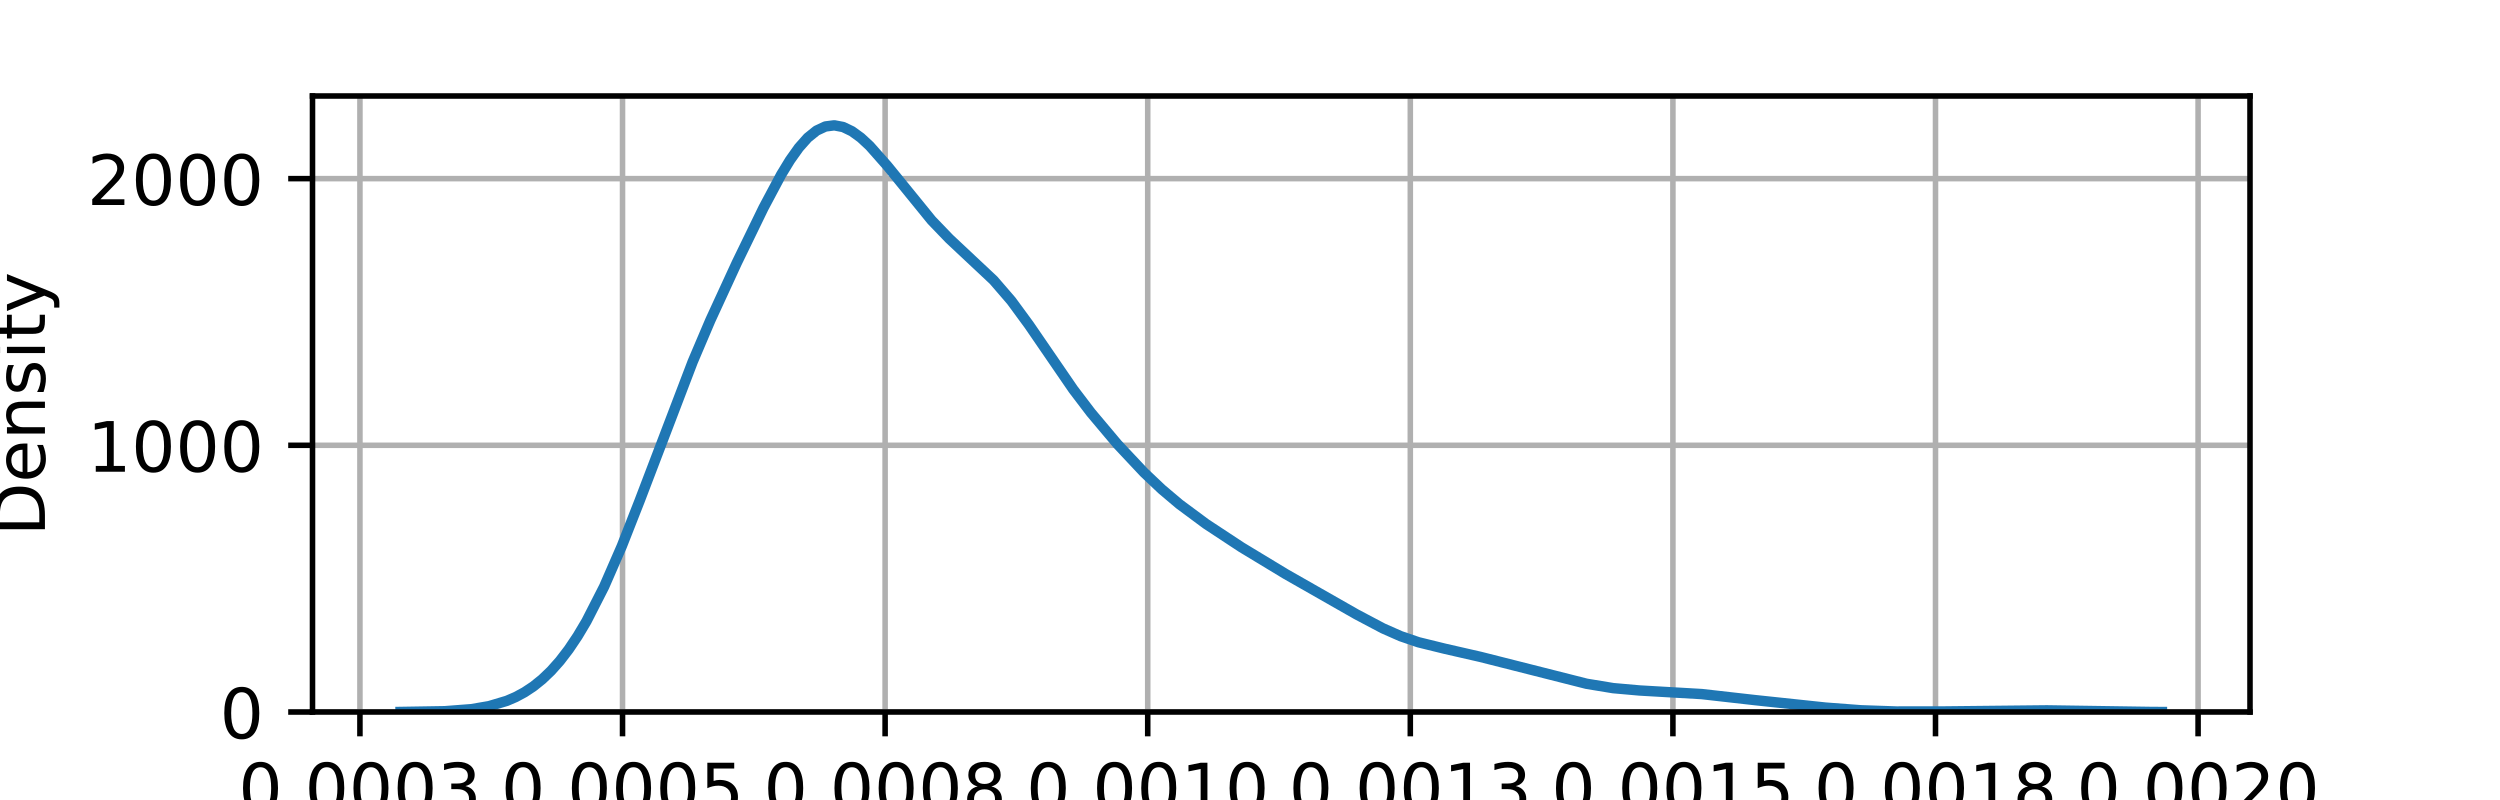
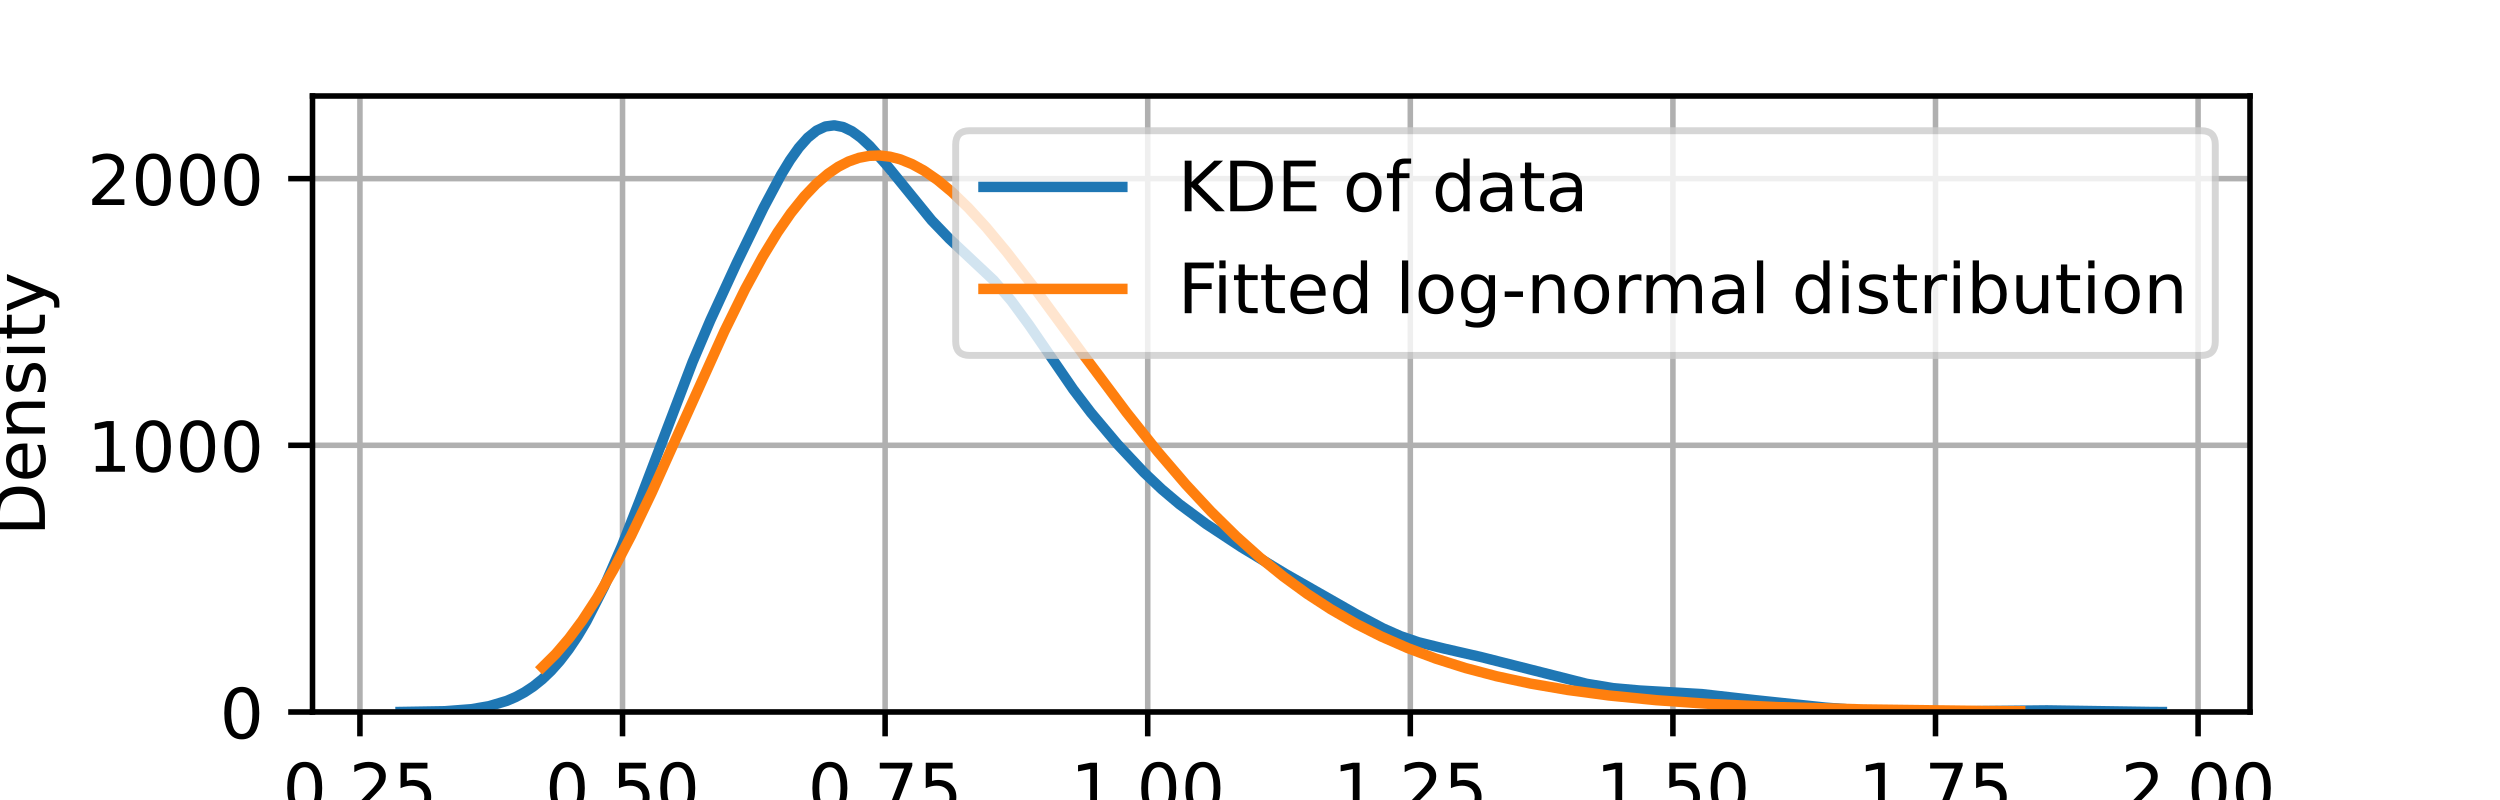
<svg xmlns="http://www.w3.org/2000/svg" xmlns:xlink="http://www.w3.org/1999/xlink" width="360pt" height="115.2pt" viewBox="0 0 360 115.2" version="1.1">
  <defs>
    <style type="text/css">*{stroke-linejoin: round; stroke-linecap: butt}</style>
  </defs>
  <g id="figure_1">
    <g id="patch_1">
      <path d="M 0 115.2  L 360 115.2  L 360 0  L 0 0  z " style="fill: #ffffff" />
    </g>
    <g id="axes_1">
      <g id="patch_2">
        <path d="M 45 102.528  L 324 102.528  L 324 13.824  L 45 13.824  z " style="fill: #ffffff" />
      </g>
      <g id="matplotlib.axis_1">
        <g id="xtick_1">
          <g id="line2d_1">
-             <path d="M 51.83 102.528  L 51.83 13.824  " clip-path="url(#pcb3ff9b58e)" style="fill: none; stroke: #b0b0b0; stroke-width: 0.8; stroke-linecap: square" />
+             <path d="M 51.83 102.528  L 51.83 13.824  " clip-path="url(#p1c93f40a0c)" style="fill: none; stroke: #b0b0b0; stroke-width: 0.8; stroke-linecap: square" />
          </g>
          <g id="line2d_2">
            <defs>
-               <path id="me6545c7ef2" d="M 0 0  L 0 3.5  " style="stroke: #000000; stroke-width: 0.8" />
-             </defs>
-             <g>
-               <use xlink:href="#me6545c7ef2" x="51.83" y="102.528" style="stroke: #000000; stroke-width: 0.8" />
+               <path id="m53225a9790" d="M 0 0  L 0 3.5  " style="stroke: #000000; stroke-width: 0.8" />
+             </defs>
+             <g>
+               <use xlink:href="#m53225a9790" x="51.83" y="102.528" style="stroke: #000000; stroke-width: 0.8" />
            </g>
          </g>
          <g id="text_1">
-             <g transform="translate(34.33475 117.1264) scale(0.1 -0.1)">
+             <g transform="translate(40.69725 117.1264) scale(0.1 -0.1)">
              <defs>
                <path id="DejaVuSans-30" d="M 2034 4250  Q 1547 4250 1301 3770  Q 1056 3291 1056 2328  Q 1056 1369 1301 889  Q 1547 409 2034 409  Q 2525 409 2770 889  Q 3016 1369 3016 2328  Q 3016 3291 2770 3770  Q 2525 4250 2034 4250  z M 2034 4750  Q 2819 4750 3233 4129  Q 3647 3509 3647 2328  Q 3647 1150 3233 529  Q 2819 -91 2034 -91  Q 1250 -91 836 529  Q 422 1150 422 2328  Q 422 3509 836 4129  Q 1250 4750 2034 4750  z " transform="scale(0.015625)" />
                <path id="DejaVuSans-2e" d="M 684 794  L 1344 794  L 1344 0  L 684 0  L 684 794  z " transform="scale(0.015625)" />
-                 <path id="DejaVuSans-33" d="M 2597 2516  Q 3050 2419 3304 2112  Q 3559 1806 3559 1356  Q 3559 666 3084 287  Q 2609 -91 1734 -91  Q 1441 -91 1130 -33  Q 819 25 488 141  L 488 750  Q 750 597 1062 519  Q 1375 441 1716 441  Q 2309 441 2620 675  Q 2931 909 2931 1356  Q 2931 1769 2642 2001  Q 2353 2234 1838 2234  L 1294 2234  L 1294 2753  L 1863 2753  Q 2328 2753 2575 2939  Q 2822 3125 2822 3475  Q 2822 3834 2567 4026  Q 2313 4219 1838 4219  Q 1578 4219 1281 4162  Q 984 4106 628 3988  L 628 4550  Q 988 4650 1302 4700  Q 1616 4750 1894 4750  Q 2613 4750 3031 4423  Q 3450 4097 3450 3541  Q 3450 3153 3228 2886  Q 3006 2619 2597 2516  z " transform="scale(0.015625)" />
-               </defs>
-               <use xlink:href="#DejaVuSans-30" />
-               <use xlink:href="#DejaVuSans-2e" x="63.623" />
-               <use xlink:href="#DejaVuSans-30" x="95.41" />
-               <use xlink:href="#DejaVuSans-30" x="159.033" />
-               <use xlink:href="#DejaVuSans-30" x="222.656" />
-               <use xlink:href="#DejaVuSans-33" x="286.279" />
-             </g>
-           </g>
-         </g>
-         <g id="xtick_2">
-           <g id="line2d_3">
-             <path d="M 89.644 102.528  L 89.644 13.824  " clip-path="url(#pcb3ff9b58e)" style="fill: none; stroke: #b0b0b0; stroke-width: 0.8; stroke-linecap: square" />
-           </g>
-           <g id="line2d_4">
-             <g>
-               <use xlink:href="#me6545c7ef2" x="89.644" y="102.528" style="stroke: #000000; stroke-width: 0.8" />
-             </g>
-           </g>
-           <g id="text_2">
-             <g transform="translate(72.14833 117.1264) scale(0.1 -0.1)">
-               <defs>
+                 <path id="DejaVuSans-32" d="M 1228 531  L 3431 531  L 3431 0  L 469 0  L 469 531  Q 828 903 1448 1529  Q 2069 2156 2228 2338  Q 2531 2678 2651 2914  Q 2772 3150 2772 3378  Q 2772 3750 2511 3984  Q 2250 4219 1831 4219  Q 1534 4219 1204 4116  Q 875 4013 500 3803  L 500 4441  Q 881 4594 1212 4672  Q 1544 4750 1819 4750  Q 2544 4750 2975 4387  Q 3406 4025 3406 3419  Q 3406 3131 3298 2873  Q 3191 2616 2906 2266  Q 2828 2175 2409 1742  Q 1991 1309 1228 531  z " transform="scale(0.015625)" />
                <path id="DejaVuSans-35" d="M 691 4666  L 3169 4666  L 3169 4134  L 1269 4134  L 1269 2991  Q 1406 3038 1543 3061  Q 1681 3084 1819 3084  Q 2600 3084 3056 2656  Q 3513 2228 3513 1497  Q 3513 744 3044 326  Q 2575 -91 1722 -91  Q 1428 -91 1123 -41  Q 819 9 494 109  L 494 744  Q 775 591 1075 516  Q 1375 441 1709 441  Q 2250 441 2565 725  Q 2881 1009 2881 1497  Q 2881 1984 2565 2268  Q 2250 2553 1709 2553  Q 1456 2553 1204 2497  Q 953 2441 691 2322  L 691 4666  z " transform="scale(0.015625)" />
              </defs>
              <use xlink:href="#DejaVuSans-30" />
              <use xlink:href="#DejaVuSans-2e" x="63.623" />
-               <use xlink:href="#DejaVuSans-30" x="95.41" />
+               <use xlink:href="#DejaVuSans-32" x="95.41" />
+               <use xlink:href="#DejaVuSans-35" x="159.033" />
+             </g>
+           </g>
+         </g>
+         <g id="xtick_2">
+           <g id="line2d_3">
+             <path d="M 89.644 102.528  L 89.644 13.824  " clip-path="url(#p1c93f40a0c)" style="fill: none; stroke: #b0b0b0; stroke-width: 0.8; stroke-linecap: square" />
+           </g>
+           <g id="line2d_4">
+             <g>
+               <use xlink:href="#m53225a9790" x="89.644" y="102.528" style="stroke: #000000; stroke-width: 0.8" />
+             </g>
+           </g>
+           <g id="text_2">
+             <g transform="translate(78.51083 117.1264) scale(0.1 -0.1)">
+               <use xlink:href="#DejaVuSans-30" />
+               <use xlink:href="#DejaVuSans-2e" x="63.623" />
+               <use xlink:href="#DejaVuSans-35" x="95.41" />
              <use xlink:href="#DejaVuSans-30" x="159.033" />
-               <use xlink:href="#DejaVuSans-30" x="222.656" />
-               <use xlink:href="#DejaVuSans-35" x="286.279" />
            </g>
          </g>
        </g>
        <g id="xtick_3">
          <g id="line2d_5">
-             <path d="M 127.457 102.528  L 127.457 13.824  " clip-path="url(#pcb3ff9b58e)" style="fill: none; stroke: #b0b0b0; stroke-width: 0.8; stroke-linecap: square" />
+             <path d="M 127.457 102.528  L 127.457 13.824  " clip-path="url(#p1c93f40a0c)" style="fill: none; stroke: #b0b0b0; stroke-width: 0.8; stroke-linecap: square" />
          </g>
          <g id="line2d_6">
            <g>
-               <use xlink:href="#me6545c7ef2" x="127.457" y="102.528" style="stroke: #000000; stroke-width: 0.8" />
+               <use xlink:href="#m53225a9790" x="127.457" y="102.528" style="stroke: #000000; stroke-width: 0.8" />
            </g>
          </g>
          <g id="text_3">
-             <g transform="translate(109.9619 117.1264) scale(0.1 -0.1)">
+             <g transform="translate(116.3244 117.1264) scale(0.1 -0.1)">
              <defs>
-                 <path id="DejaVuSans-38" d="M 2034 2216  Q 1584 2216 1326 1975  Q 1069 1734 1069 1313  Q 1069 891 1326 650  Q 1584 409 2034 409  Q 2484 409 2743 651  Q 3003 894 3003 1313  Q 3003 1734 2745 1975  Q 2488 2216 2034 2216  z M 1403 2484  Q 997 2584 770 2862  Q 544 3141 544 3541  Q 544 4100 942 4425  Q 1341 4750 2034 4750  Q 2731 4750 3128 4425  Q 3525 4100 3525 3541  Q 3525 3141 3298 2862  Q 3072 2584 2669 2484  Q 3125 2378 3379 2068  Q 3634 1759 3634 1313  Q 3634 634 3220 271  Q 2806 -91 2034 -91  Q 1263 -91 848 271  Q 434 634 434 1313  Q 434 1759 690 2068  Q 947 2378 1403 2484  z M 1172 3481  Q 1172 3119 1398 2916  Q 1625 2713 2034 2713  Q 2441 2713 2670 2916  Q 2900 3119 2900 3481  Q 2900 3844 2670 4047  Q 2441 4250 2034 4250  Q 1625 4250 1398 4047  Q 1172 3844 1172 3481  z " transform="scale(0.015625)" />
+                 <path id="DejaVuSans-37" d="M 525 4666  L 3525 4666  L 3525 4397  L 1831 0  L 1172 0  L 2766 4134  L 525 4134  L 525 4666  z " transform="scale(0.015625)" />
              </defs>
              <use xlink:href="#DejaVuSans-30" />
              <use xlink:href="#DejaVuSans-2e" x="63.623" />
-               <use xlink:href="#DejaVuSans-30" x="95.41" />
-               <use xlink:href="#DejaVuSans-30" x="159.033" />
-               <use xlink:href="#DejaVuSans-30" x="222.656" />
-               <use xlink:href="#DejaVuSans-38" x="286.279" />
+               <use xlink:href="#DejaVuSans-37" x="95.41" />
+               <use xlink:href="#DejaVuSans-35" x="159.033" />
            </g>
          </g>
        </g>
        <g id="xtick_4">
          <g id="line2d_7">
-             <path d="M 165.271 102.528  L 165.271 13.824  " clip-path="url(#pcb3ff9b58e)" style="fill: none; stroke: #b0b0b0; stroke-width: 0.8; stroke-linecap: square" />
+             <path d="M 165.271 102.528  L 165.271 13.824  " clip-path="url(#p1c93f40a0c)" style="fill: none; stroke: #b0b0b0; stroke-width: 0.8; stroke-linecap: square" />
          </g>
          <g id="line2d_8">
            <g>
-               <use xlink:href="#me6545c7ef2" x="165.271" y="102.528" style="stroke: #000000; stroke-width: 0.8" />
+               <use xlink:href="#m53225a9790" x="165.271" y="102.528" style="stroke: #000000; stroke-width: 0.8" />
            </g>
          </g>
          <g id="text_4">
-             <g transform="translate(147.7755 117.1264) scale(0.1 -0.1)">
+             <g transform="translate(154.138 117.1264) scale(0.1 -0.1)">
              <defs>
                <path id="DejaVuSans-31" d="M 794 531  L 1825 531  L 1825 4091  L 703 3866  L 703 4441  L 1819 4666  L 2450 4666  L 2450 531  L 3481 531  L 3481 0  L 794 0  L 794 531  z " transform="scale(0.015625)" />
              </defs>
-               <use xlink:href="#DejaVuSans-30" />
+               <use xlink:href="#DejaVuSans-31" />
              <use xlink:href="#DejaVuSans-2e" x="63.623" />
              <use xlink:href="#DejaVuSans-30" x="95.41" />
              <use xlink:href="#DejaVuSans-30" x="159.033" />
-               <use xlink:href="#DejaVuSans-31" x="222.656" />
-               <use xlink:href="#DejaVuSans-30" x="286.279" />
            </g>
          </g>
        </g>
        <g id="xtick_5">
          <g id="line2d_9">
-             <path d="M 203.084 102.528  L 203.084 13.824  " clip-path="url(#pcb3ff9b58e)" style="fill: none; stroke: #b0b0b0; stroke-width: 0.8; stroke-linecap: square" />
+             <path d="M 203.084 102.528  L 203.084 13.824  " clip-path="url(#p1c93f40a0c)" style="fill: none; stroke: #b0b0b0; stroke-width: 0.8; stroke-linecap: square" />
          </g>
          <g id="line2d_10">
            <g>
-               <use xlink:href="#me6545c7ef2" x="203.084" y="102.528" style="stroke: #000000; stroke-width: 0.8" />
+               <use xlink:href="#m53225a9790" x="203.084" y="102.528" style="stroke: #000000; stroke-width: 0.8" />
            </g>
          </g>
          <g id="text_5">
-             <g transform="translate(185.5891 117.1264) scale(0.1 -0.1)">
-               <use xlink:href="#DejaVuSans-30" />
+             <g transform="translate(191.9516 117.1264) scale(0.1 -0.1)">
+               <use xlink:href="#DejaVuSans-31" />
+               <use xlink:href="#DejaVuSans-2e" x="63.623" />
+               <use xlink:href="#DejaVuSans-32" x="95.41" />
+               <use xlink:href="#DejaVuSans-35" x="159.033" />
+             </g>
+           </g>
+         </g>
+         <g id="xtick_6">
+           <g id="line2d_11">
+             <path d="M 240.898 102.528  L 240.898 13.824  " clip-path="url(#p1c93f40a0c)" style="fill: none; stroke: #b0b0b0; stroke-width: 0.8; stroke-linecap: square" />
+           </g>
+           <g id="line2d_12">
+             <g>
+               <use xlink:href="#m53225a9790" x="240.898" y="102.528" style="stroke: #000000; stroke-width: 0.8" />
+             </g>
+           </g>
+           <g id="text_6">
+             <g transform="translate(229.7652 117.1264) scale(0.1 -0.1)">
+               <use xlink:href="#DejaVuSans-31" />
+               <use xlink:href="#DejaVuSans-2e" x="63.623" />
+               <use xlink:href="#DejaVuSans-35" x="95.41" />
+               <use xlink:href="#DejaVuSans-30" x="159.033" />
+             </g>
+           </g>
+         </g>
+         <g id="xtick_7">
+           <g id="line2d_13">
+             <path d="M 278.712 102.528  L 278.712 13.824  " clip-path="url(#p1c93f40a0c)" style="fill: none; stroke: #b0b0b0; stroke-width: 0.8; stroke-linecap: square" />
+           </g>
+           <g id="line2d_14">
+             <g>
+               <use xlink:href="#m53225a9790" x="278.712" y="102.528" style="stroke: #000000; stroke-width: 0.8" />
+             </g>
+           </g>
+           <g id="text_7">
+             <g transform="translate(267.5787 117.1264) scale(0.1 -0.1)">
+               <use xlink:href="#DejaVuSans-31" />
+               <use xlink:href="#DejaVuSans-2e" x="63.623" />
+               <use xlink:href="#DejaVuSans-37" x="95.41" />
+               <use xlink:href="#DejaVuSans-35" x="159.033" />
+             </g>
+           </g>
+         </g>
+         <g id="xtick_8">
+           <g id="line2d_15">
+             <path d="M 316.525 102.528  L 316.525 13.824  " clip-path="url(#p1c93f40a0c)" style="fill: none; stroke: #b0b0b0; stroke-width: 0.8; stroke-linecap: square" />
+           </g>
+           <g id="line2d_16">
+             <g>
+               <use xlink:href="#m53225a9790" x="316.525" y="102.528" style="stroke: #000000; stroke-width: 0.8" />
+             </g>
+           </g>
+           <g id="text_8">
+             <g transform="translate(305.3923 117.1264) scale(0.1 -0.1)">
+               <use xlink:href="#DejaVuSans-32" />
              <use xlink:href="#DejaVuSans-2e" x="63.623" />
              <use xlink:href="#DejaVuSans-30" x="95.41" />
              <use xlink:href="#DejaVuSans-30" x="159.033" />
-               <use xlink:href="#DejaVuSans-31" x="222.656" />
-               <use xlink:href="#DejaVuSans-33" x="286.279" />
-             </g>
-           </g>
-         </g>
-         <g id="xtick_6">
-           <g id="line2d_11">
-             <path d="M 240.898 102.528  L 240.898 13.824  " clip-path="url(#pcb3ff9b58e)" style="fill: none; stroke: #b0b0b0; stroke-width: 0.8; stroke-linecap: square" />
-           </g>
-           <g id="line2d_12">
-             <g>
-               <use xlink:href="#me6545c7ef2" x="240.898" y="102.528" style="stroke: #000000; stroke-width: 0.8" />
-             </g>
-           </g>
-           <g id="text_6">
-             <g transform="translate(223.4027 117.1264) scale(0.1 -0.1)">
-               <use xlink:href="#DejaVuSans-30" />
-               <use xlink:href="#DejaVuSans-2e" x="63.623" />
-               <use xlink:href="#DejaVuSans-30" x="95.41" />
-               <use xlink:href="#DejaVuSans-30" x="159.033" />
-               <use xlink:href="#DejaVuSans-31" x="222.656" />
-               <use xlink:href="#DejaVuSans-35" x="286.279" />
-             </g>
-           </g>
-         </g>
-         <g id="xtick_7">
-           <g id="line2d_13">
-             <path d="M 278.712 102.528  L 278.712 13.824  " clip-path="url(#pcb3ff9b58e)" style="fill: none; stroke: #b0b0b0; stroke-width: 0.8; stroke-linecap: square" />
-           </g>
-           <g id="line2d_14">
-             <g>
-               <use xlink:href="#me6545c7ef2" x="278.712" y="102.528" style="stroke: #000000; stroke-width: 0.8" />
-             </g>
-           </g>
-           <g id="text_7">
-             <g transform="translate(261.2162 117.1264) scale(0.1 -0.1)">
-               <use xlink:href="#DejaVuSans-30" />
-               <use xlink:href="#DejaVuSans-2e" x="63.623" />
-               <use xlink:href="#DejaVuSans-30" x="95.41" />
-               <use xlink:href="#DejaVuSans-30" x="159.033" />
-               <use xlink:href="#DejaVuSans-31" x="222.656" />
-               <use xlink:href="#DejaVuSans-38" x="286.279" />
-             </g>
-           </g>
-         </g>
-         <g id="xtick_8">
-           <g id="line2d_15">
-             <path d="M 316.525 102.528  L 316.525 13.824  " clip-path="url(#pcb3ff9b58e)" style="fill: none; stroke: #b0b0b0; stroke-width: 0.8; stroke-linecap: square" />
-           </g>
-           <g id="line2d_16">
-             <g>
-               <use xlink:href="#me6545c7ef2" x="316.525" y="102.528" style="stroke: #000000; stroke-width: 0.8" />
-             </g>
-           </g>
-           <g id="text_8">
-             <g transform="translate(299.0298 117.1264) scale(0.1 -0.1)">
-               <defs>
-                 <path id="DejaVuSans-32" d="M 1228 531  L 3431 531  L 3431 0  L 469 0  L 469 531  Q 828 903 1448 1529  Q 2069 2156 2228 2338  Q 2531 2678 2651 2914  Q 2772 3150 2772 3378  Q 2772 3750 2511 3984  Q 2250 4219 1831 4219  Q 1534 4219 1204 4116  Q 875 4013 500 3803  L 500 4441  Q 881 4594 1212 4672  Q 1544 4750 1819 4750  Q 2544 4750 2975 4387  Q 3406 4025 3406 3419  Q 3406 3131 3298 2873  Q 3191 2616 2906 2266  Q 2828 2175 2409 1742  Q 1991 1309 1228 531  z " transform="scale(0.015625)" />
-               </defs>
-               <use xlink:href="#DejaVuSans-30" />
-               <use xlink:href="#DejaVuSans-2e" x="63.623" />
-               <use xlink:href="#DejaVuSans-30" x="95.41" />
-               <use xlink:href="#DejaVuSans-30" x="159.033" />
-               <use xlink:href="#DejaVuSans-32" x="222.656" />
-               <use xlink:href="#DejaVuSans-30" x="286.279" />
            </g>
          </g>
        </g>
        <g id="text_9">
-           <g transform="translate(144.8977 130.8046) scale(0.1 -0.1)">
-             <defs>
-               <path id="DejaVuSans-4e" d="M 628 4666  L 1478 4666  L 3547 763  L 3547 4666  L 4159 4666  L 4159 0  L 3309 0  L 1241 3903  L 1241 0  L 628 0  L 628 4666  z " transform="scale(0.015625)" />
+           <g transform="translate(173.5328 130.8046) scale(0.1 -0.1)">
+             <defs>
+               <path id="DejaVuSans-4c" d="M 628 4666  L 1259 4666  L 1259 531  L 3531 531  L 3531 0  L 628 0  L 628 4666  z " transform="scale(0.015625)" />
              <path id="DejaVuSans-6f" d="M 1959 3097  Q 1497 3097 1228 2736  Q 959 2375 959 1747  Q 959 1119 1226 758  Q 1494 397 1959 397  Q 2419 397 2687 759  Q 2956 1122 2956 1747  Q 2956 2369 2687 2733  Q 2419 3097 1959 3097  z M 1959 3584  Q 2709 3584 3137 3096  Q 3566 2609 3566 1747  Q 3566 888 3137 398  Q 2709 -91 1959 -91  Q 1206 -91 779 398  Q 353 888 353 1747  Q 353 2609 779 3096  Q 1206 3584 1959 3584  z " transform="scale(0.015625)" />
-               <path id="DejaVuSans-72" d="M 2631 2963  Q 2534 3019 2420 3045  Q 2306 3072 2169 3072  Q 1681 3072 1420 2755  Q 1159 2438 1159 1844  L 1159 0  L 581 0  L 581 3500  L 1159 3500  L 1159 2956  Q 1341 3275 1631 3429  Q 1922 3584 2338 3584  Q 2397 3584 2469 3576  Q 2541 3569 2628 3553  L 2631 2963  z " transform="scale(0.015625)" />
-               <path id="DejaVuSans-6d" d="M 3328 2828  Q 3544 3216 3844 3400  Q 4144 3584 4550 3584  Q 5097 3584 5394 3201  Q 5691 2819 5691 2113  L 5691 0  L 5113 0  L 5113 2094  Q 5113 2597 4934 2840  Q 4756 3084 4391 3084  Q 3944 3084 3684 2787  Q 3425 2491 3425 1978  L 3425 0  L 2847 0  L 2847 2094  Q 2847 2600 2669 2842  Q 2491 3084 2119 3084  Q 1678 3084 1418 2786  Q 1159 2488 1159 1978  L 1159 0  L 581 0  L 581 3500  L 1159 3500  L 1159 2956  Q 1356 3278 1631 3431  Q 1906 3584 2284 3584  Q 2666 3584 2933 3390  Q 3200 3197 3328 2828  z " transform="scale(0.015625)" />
-               <path id="DejaVuSans-61" d="M 2194 1759  Q 1497 1759 1228 1600  Q 959 1441 959 1056  Q 959 750 1161 570  Q 1363 391 1709 391  Q 2188 391 2477 730  Q 2766 1069 2766 1631  L 2766 1759  L 2194 1759  z M 3341 1997  L 3341 0  L 2766 0  L 2766 531  Q 2569 213 2275 61  Q 1981 -91 1556 -91  Q 1019 -91 701 211  Q 384 513 384 1019  Q 384 1609 779 1909  Q 1175 2209 1959 2209  L 2766 2209  L 2766 2266  Q 2766 2663 2505 2880  Q 2244 3097 1772 3097  Q 1472 3097 1187 3025  Q 903 2953 641 2809  L 641 3341  Q 956 3463 1253 3523  Q 1550 3584 1831 3584  Q 2591 3584 2966 3190  Q 3341 2797 3341 1997  z " transform="scale(0.015625)" />
-               <path id="DejaVuSans-6c" d="M 603 4863  L 1178 4863  L 1178 0  L 603 0  L 603 4863  z " transform="scale(0.015625)" />
-               <path id="DejaVuSans-69" d="M 603 3500  L 1178 3500  L 1178 0  L 603 0  L 603 3500  z M 603 4863  L 1178 4863  L 1178 4134  L 603 4134  L 603 4863  z " transform="scale(0.015625)" />
-               <path id="DejaVuSans-7a" d="M 353 3500  L 3084 3500  L 3084 2975  L 922 459  L 3084 459  L 3084 0  L 275 0  L 275 525  L 2438 3041  L 353 3041  L 353 3500  z " transform="scale(0.015625)" />
+               <path id="DejaVuSans-73" d="M 2834 3397  L 2834 2853  Q 2591 2978 2328 3040  Q 2066 3103 1784 3103  Q 1356 3103 1142 2972  Q 928 2841 928 2578  Q 928 2378 1081 2264  Q 1234 2150 1697 2047  L 1894 2003  Q 2506 1872 2764 1633  Q 3022 1394 3022 966  Q 3022 478 2636 193  Q 2250 -91 1575 -91  Q 1294 -91 989 -36  Q 684 19 347 128  L 347 722  Q 666 556 975 473  Q 1284 391 1588 391  Q 1994 391 2212 530  Q 2431 669 2431 922  Q 2431 1156 2273 1281  Q 2116 1406 1581 1522  L 1381 1569  Q 847 1681 609 1914  Q 372 2147 372 2553  Q 372 3047 722 3315  Q 1072 3584 1716 3584  Q 2034 3584 2315 3537  Q 2597 3491 2834 3397  z " transform="scale(0.015625)" />
+             </defs>
+             <use xlink:href="#DejaVuSans-4c" />
+             <use xlink:href="#DejaVuSans-6f" x="53.963" />
+             <use xlink:href="#DejaVuSans-73" x="115.145" />
+             <use xlink:href="#DejaVuSans-73" x="167.244" />
+           </g>
+         </g>
+         <g id="text_10">
+           <g transform="translate(296.7422 129.8046) scale(0.1 -0.1)">
+             <defs>
              <path id="DejaVuSans-65" d="M 3597 1894  L 3597 1613  L 953 1613  Q 991 1019 1311 708  Q 1631 397 2203 397  Q 2534 397 2845 478  Q 3156 559 3463 722  L 3463 178  Q 3153 47 2828 -22  Q 2503 -91 2169 -91  Q 1331 -91 842 396  Q 353 884 353 1716  Q 353 2575 817 3079  Q 1281 3584 2069 3584  Q 2775 3584 3186 3129  Q 3597 2675 3597 1894  z M 3022 2063  Q 3016 2534 2758 2815  Q 2500 3097 2075 3097  Q 1594 3097 1305 2825  Q 1016 2553 972 2059  L 3022 2063  z " transform="scale(0.015625)" />
-               <path id="DejaVuSans-64" d="M 2906 2969  L 2906 4863  L 3481 4863  L 3481 0  L 2906 0  L 2906 525  Q 2725 213 2448 61  Q 2172 -91 1784 -91  Q 1150 -91 751 415  Q 353 922 353 1747  Q 353 2572 751 3078  Q 1150 3584 1784 3584  Q 2172 3584 2448 3432  Q 2725 3281 2906 2969  z M 947 1747  Q 947 1113 1208 752  Q 1469 391 1925 391  Q 2381 391 2643 752  Q 2906 1113 2906 1747  Q 2906 2381 2643 2742  Q 2381 3103 1925 3103  Q 1469 3103 1208 2742  Q 947 2381 947 1747  z " transform="scale(0.015625)" />
-               <path id="DejaVuSans-20" transform="scale(0.015625)" />
-               <path id="DejaVuSans-73" d="M 2834 3397  L 2834 2853  Q 2591 2978 2328 3040  Q 2066 3103 1784 3103  Q 1356 3103 1142 2972  Q 928 2841 928 2578  Q 928 2378 1081 2264  Q 1234 2150 1697 2047  L 1894 2003  Q 2506 1872 2764 1633  Q 3022 1394 3022 966  Q 3022 478 2636 193  Q 2250 -91 1575 -91  Q 1294 -91 989 -36  Q 684 19 347 128  L 347 722  Q 666 556 975 473  Q 1284 391 1588 391  Q 1994 391 2212 530  Q 2431 669 2431 922  Q 2431 1156 2273 1281  Q 2116 1406 1581 1522  L 1381 1569  Q 847 1681 609 1914  Q 372 2147 372 2553  Q 372 3047 722 3315  Q 1072 3584 1716 3584  Q 2034 3584 2315 3537  Q 2597 3491 2834 3397  z " transform="scale(0.015625)" />
-             </defs>
-             <use xlink:href="#DejaVuSans-4e" />
-             <use xlink:href="#DejaVuSans-6f" x="74.805" />
-             <use xlink:href="#DejaVuSans-72" x="135.986" />
-             <use xlink:href="#DejaVuSans-6d" x="175.35" />
-             <use xlink:href="#DejaVuSans-61" x="272.762" />
-             <use xlink:href="#DejaVuSans-6c" x="334.041" />
-             <use xlink:href="#DejaVuSans-69" x="361.824" />
-             <use xlink:href="#DejaVuSans-7a" x="389.607" />
-             <use xlink:href="#DejaVuSans-65" x="442.098" />
-             <use xlink:href="#DejaVuSans-64" x="503.621" />
-             <use xlink:href="#DejaVuSans-20" x="567.098" />
-             <use xlink:href="#DejaVuSans-6c" x="598.885" />
-             <use xlink:href="#DejaVuSans-6f" x="626.668" />
-             <use xlink:href="#DejaVuSans-73" x="687.85" />
-             <use xlink:href="#DejaVuSans-73" x="739.949" />
+               <path id="DejaVuSans-2212" d="M 678 2272  L 4684 2272  L 4684 1741  L 678 1741  L 678 2272  z " transform="scale(0.015625)" />
+               <path id="DejaVuSans-33" d="M 2597 2516  Q 3050 2419 3304 2112  Q 3559 1806 3559 1356  Q 3559 666 3084 287  Q 2609 -91 1734 -91  Q 1441 -91 1130 -33  Q 819 25 488 141  L 488 750  Q 750 597 1062 519  Q 1375 441 1716 441  Q 2309 441 2620 675  Q 2931 909 2931 1356  Q 2931 1769 2642 2001  Q 2353 2234 1838 2234  L 1294 2234  L 1294 2753  L 1863 2753  Q 2328 2753 2575 2939  Q 2822 3125 2822 3475  Q 2822 3834 2567 4026  Q 2313 4219 1838 4219  Q 1578 4219 1281 4162  Q 984 4106 628 3988  L 628 4550  Q 988 4650 1302 4700  Q 1616 4750 1894 4750  Q 2613 4750 3031 4423  Q 3450 4097 3450 3541  Q 3450 3153 3228 2886  Q 3006 2619 2597 2516  z " transform="scale(0.015625)" />
+             </defs>
+             <use xlink:href="#DejaVuSans-31" />
+             <use xlink:href="#DejaVuSans-65" x="63.623" />
+             <use xlink:href="#DejaVuSans-2212" x="125.146" />
+             <use xlink:href="#DejaVuSans-33" x="208.936" />
          </g>
        </g>
      </g>
      <g id="matplotlib.axis_2">
        <g id="ytick_1">
          <g id="line2d_17">
-             <path d="M 45 102.528  L 324 102.528  " clip-path="url(#pcb3ff9b58e)" style="fill: none; stroke: #b0b0b0; stroke-width: 0.8; stroke-linecap: square" />
+             <path d="M 45 102.528  L 324 102.528  " clip-path="url(#p1c93f40a0c)" style="fill: none; stroke: #b0b0b0; stroke-width: 0.8; stroke-linecap: square" />
          </g>
          <g id="line2d_18">
            <defs>
-               <path id="me4204ec3ec" d="M 0 0  L -3.5 0  " style="stroke: #000000; stroke-width: 0.8" />
-             </defs>
-             <g>
-               <use xlink:href="#me4204ec3ec" x="45" y="102.528" style="stroke: #000000; stroke-width: 0.8" />
-             </g>
-           </g>
-           <g id="text_10">
+               <path id="m0cdf74c8ae" d="M 0 0  L -3.5 0  " style="stroke: #000000; stroke-width: 0.8" />
+             </defs>
+             <g>
+               <use xlink:href="#m0cdf74c8ae" x="45" y="102.528" style="stroke: #000000; stroke-width: 0.8" />
+             </g>
+           </g>
+           <g id="text_11">
            <g transform="translate(31.6375 106.3272) scale(0.1 -0.1)">
              <use xlink:href="#DejaVuSans-30" />
            </g>
          </g>
        </g>
        <g id="ytick_2">
          <g id="line2d_19">
-             <path d="M 45 64.126  L 324 64.126  " clip-path="url(#pcb3ff9b58e)" style="fill: none; stroke: #b0b0b0; stroke-width: 0.8; stroke-linecap: square" />
+             <path d="M 45 64.126  L 324 64.126  " clip-path="url(#p1c93f40a0c)" style="fill: none; stroke: #b0b0b0; stroke-width: 0.8; stroke-linecap: square" />
          </g>
          <g id="line2d_20">
            <g>
-               <use xlink:href="#me4204ec3ec" x="45" y="64.126" style="stroke: #000000; stroke-width: 0.8" />
-             </g>
-           </g>
-           <g id="text_11">
+               <use xlink:href="#m0cdf74c8ae" x="45" y="64.126" style="stroke: #000000; stroke-width: 0.8" />
+             </g>
+           </g>
+           <g id="text_12">
            <g transform="translate(12.55 67.92508) scale(0.1 -0.1)">
              <use xlink:href="#DejaVuSans-31" />
              <use xlink:href="#DejaVuSans-30" x="63.623" />
              <use xlink:href="#DejaVuSans-30" x="127.246" />
              <use xlink:href="#DejaVuSans-30" x="190.869" />
            </g>
          </g>
        </g>
        <g id="ytick_3">
          <g id="line2d_21">
-             <path d="M 45 25.724  L 324 25.724  " clip-path="url(#pcb3ff9b58e)" style="fill: none; stroke: #b0b0b0; stroke-width: 0.8; stroke-linecap: square" />
+             <path d="M 45 25.724  L 324 25.724  " clip-path="url(#p1c93f40a0c)" style="fill: none; stroke: #b0b0b0; stroke-width: 0.8; stroke-linecap: square" />
          </g>
          <g id="line2d_22">
            <g>
-               <use xlink:href="#me4204ec3ec" x="45" y="25.724" style="stroke: #000000; stroke-width: 0.8" />
-             </g>
-           </g>
-           <g id="text_12">
+               <use xlink:href="#m0cdf74c8ae" x="45" y="25.724" style="stroke: #000000; stroke-width: 0.8" />
+             </g>
+           </g>
+           <g id="text_13">
            <g transform="translate(12.55 29.52293) scale(0.1 -0.1)">
              <use xlink:href="#DejaVuSans-32" />
              <use xlink:href="#DejaVuSans-30" x="63.623" />
              <use xlink:href="#DejaVuSans-30" x="127.246" />
              <use xlink:href="#DejaVuSans-30" x="190.869" />
            </g>
          </g>
        </g>
-         <g id="text_13">
+         <g id="text_14">
          <g transform="translate(6.470312 77.18459) rotate(-90) scale(0.1 -0.1)">
            <defs>
              <path id="DejaVuSans-44" d="M 1259 4147  L 1259 519  L 2022 519  Q 2988 519 3436 956  Q 3884 1394 3884 2338  Q 3884 3275 3436 3711  Q 2988 4147 2022 4147  L 1259 4147  z M 628 4666  L 1925 4666  Q 3281 4666 3915 4102  Q 4550 3538 4550 2338  Q 4550 1131 3912 565  Q 3275 0 1925 0  L 628 0  L 628 4666  z " transform="scale(0.015625)" />
              <path id="DejaVuSans-6e" d="M 3513 2113  L 3513 0  L 2938 0  L 2938 2094  Q 2938 2591 2744 2837  Q 2550 3084 2163 3084  Q 1697 3084 1428 2787  Q 1159 2491 1159 1978  L 1159 0  L 581 0  L 581 3500  L 1159 3500  L 1159 2956  Q 1366 3272 1645 3428  Q 1925 3584 2291 3584  Q 2894 3584 3203 3211  Q 3513 2838 3513 2113  z " transform="scale(0.015625)" />
+               <path id="DejaVuSans-69" d="M 603 3500  L 1178 3500  L 1178 0  L 603 0  L 603 3500  z M 603 4863  L 1178 4863  L 1178 4134  L 603 4134  L 603 4863  z " transform="scale(0.015625)" />
              <path id="DejaVuSans-74" d="M 1172 4494  L 1172 3500  L 2356 3500  L 2356 3053  L 1172 3053  L 1172 1153  Q 1172 725 1289 603  Q 1406 481 1766 481  L 2356 481  L 2356 0  L 1766 0  Q 1100 0 847 248  Q 594 497 594 1153  L 594 3053  L 172 3053  L 172 3500  L 594 3500  L 594 4494  L 1172 4494  z " transform="scale(0.015625)" />
              <path id="DejaVuSans-79" d="M 2059 -325  Q 1816 -950 1584 -1140  Q 1353 -1331 966 -1331  L 506 -1331  L 506 -850  L 844 -850  Q 1081 -850 1212 -737  Q 1344 -625 1503 -206  L 1606 56  L 191 3500  L 800 3500  L 1894 763  L 2988 3500  L 3597 3500  L 2059 -325  z " transform="scale(0.015625)" />
            </defs>
            <use xlink:href="#DejaVuSans-44" />
            <use xlink:href="#DejaVuSans-65" x="77.002" />
            <use xlink:href="#DejaVuSans-6e" x="138.525" />
            <use xlink:href="#DejaVuSans-73" x="201.904" />
            <use xlink:href="#DejaVuSans-69" x="254.004" />
            <use xlink:href="#DejaVuSans-74" x="281.787" />
            <use xlink:href="#DejaVuSans-79" x="320.996" />
          </g>
        </g>
      </g>
      <g id="line2d_23">
-         <path d="M 57.682 102.52  L 64.055 102.414  L 67.878 102.121  L 70.427 101.685  L 72.976 100.923  L 74.251 100.374  L 75.526 99.688  L 76.8 98.844  L 78.075 97.821  L 79.349 96.602  L 80.624 95.168  L 81.898 93.507  L 83.173 91.607  L 84.447 89.466  L 86.997 84.472  L 89.546 78.625  L 92.095 72.141  L 99.742 52.105  L 102.291 46.114  L 106.115 37.808  L 109.939 29.941  L 112.488 25.152  L 113.762 23.061  L 115.037 21.267  L 116.311 19.833  L 117.586 18.807  L 118.86 18.212  L 120.135 18.048  L 121.41 18.292  L 122.684 18.904  L 123.959 19.83  L 125.233 21.01  L 127.782 23.894  L 134.155 31.73  L 136.704 34.379  L 143.077 40.355  L 145.626 43.31  L 148.175 46.783  L 154.548 56.077  L 157.097 59.427  L 160.921 63.972  L 164.744 68.043  L 167.294 70.457  L 169.843 72.61  L 173.666 75.445  L 178.765 78.802  L 185.137 82.659  L 195.334 88.469  L 199.157 90.49  L 201.706 91.615  L 204.256 92.485  L 208.079 93.425  L 213.177 94.59  L 228.472 98.463  L 232.296 99.092  L 236.119 99.431  L 245.041 99.946  L 252.689 100.813  L 262.885 101.895  L 267.983 102.281  L 273.082 102.457  L 279.454 102.455  L 294.749 102.291  L 310.044 102.523  L 311.318 102.525  L 311.318 102.525  " clip-path="url(#pcb3ff9b58e)" style="fill: none; stroke: #1f77b4; stroke-width: 1.5; stroke-linecap: square" />
+         <path d="M 57.682 102.52  L 64.055 102.414  L 67.878 102.121  L 70.427 101.685  L 72.976 100.923  L 74.251 100.374  L 75.526 99.688  L 76.8 98.844  L 78.075 97.821  L 79.349 96.602  L 80.624 95.168  L 81.898 93.507  L 83.173 91.607  L 84.447 89.466  L 86.997 84.472  L 89.546 78.625  L 92.095 72.141  L 99.742 52.105  L 102.291 46.114  L 106.115 37.808  L 109.939 29.941  L 112.488 25.152  L 113.762 23.061  L 115.037 21.267  L 116.311 19.833  L 117.586 18.807  L 118.86 18.212  L 120.135 18.048  L 121.41 18.292  L 122.684 18.904  L 123.959 19.83  L 125.233 21.01  L 127.782 23.894  L 134.155 31.73  L 136.704 34.379  L 143.077 40.355  L 145.626 43.31  L 148.175 46.783  L 154.548 56.077  L 157.097 59.427  L 160.921 63.972  L 164.744 68.043  L 167.294 70.457  L 169.843 72.61  L 173.666 75.445  L 178.765 78.802  L 185.137 82.659  L 195.334 88.469  L 199.157 90.49  L 201.706 91.615  L 204.256 92.485  L 208.079 93.425  L 213.177 94.59  L 228.472 98.463  L 232.296 99.092  L 236.119 99.431  L 245.041 99.946  L 252.689 100.813  L 262.885 101.895  L 267.983 102.281  L 273.082 102.457  L 279.454 102.455  L 294.749 102.291  L 310.044 102.523  L 311.318 102.525  L 311.318 102.525  " clip-path="url(#p1c93f40a0c)" style="fill: none; stroke: #1f77b4; stroke-width: 1.5; stroke-linecap: square" />
+       </g>
+       <g id="line2d_24">
+         <path d="M 78.097 96.077  L 80.014 94.178  L 81.931 91.941  L 83.849 89.361  L 85.979 86.097  L 88.322 82.049  L 90.878 77.147  L 93.861 70.915  L 98.121 61.433  L 104.298 47.728  L 107.281 41.66  L 109.837 36.954  L 111.967 33.46  L 113.884 30.69  L 115.801 28.3  L 117.506 26.509  L 119.21 25.041  L 120.701 24.023  L 122.192 23.253  L 123.683 22.728  L 125.174 22.443  L 126.665 22.391  L 128.157 22.563  L 129.648 22.949  L 131.352 23.639  L 133.056 24.574  L 134.973 25.897  L 137.103 27.668  L 139.447 29.935  L 142.003 32.727  L 144.985 36.314  L 148.819 41.288  L 155.849 50.865  L 162.24 59.418  L 166.713 65.039  L 170.76 69.761  L 174.382 73.656  L 178.003 77.221  L 181.411 80.272  L 184.82 83.034  L 188.228 85.516  L 191.636 87.733  L 195.257 89.817  L 198.879 91.645  L 202.713 93.325  L 206.76 94.844  L 211.021 96.196  L 215.494 97.378  L 220.394 98.436  L 225.719 99.354  L 231.684 100.151  L 238.5 100.828  L 246.382 101.381  L 255.968 101.822  L 268.323 102.153  L 285.577 102.375  L 290.903 102.412  L 290.903 102.412  " clip-path="url(#p1c93f40a0c)" style="fill: none; stroke: #ff7f0e; stroke-width: 1.5; stroke-linecap: square" />
      </g>
      <g id="patch_3">
        <path d="M 45 102.528  L 45 13.824  " style="fill: none; stroke: #000000; stroke-width: 0.8; stroke-linejoin: miter; stroke-linecap: square" />
      </g>
      <g id="patch_4">
        <path d="M 324 102.528  L 324 13.824  " style="fill: none; stroke: #000000; stroke-width: 0.8; stroke-linejoin: miter; stroke-linecap: square" />
      </g>
      <g id="patch_5">
        <path d="M 45 102.528  L 324 102.528  " style="fill: none; stroke: #000000; stroke-width: 0.8; stroke-linejoin: miter; stroke-linecap: square" />
      </g>
      <g id="patch_6">
        <path d="M 45 13.824  L 324 13.824  " style="fill: none; stroke: #000000; stroke-width: 0.8; stroke-linejoin: miter; stroke-linecap: square" />
+       </g>
+       <g id="legend_1">
+         <g id="patch_7">
+           <path d="M 139.619 51.18  L 317 51.18  Q 319 51.18 319 49.18  L 319 20.824  Q 319 18.824 317 18.824  L 139.619 18.824  Q 137.619 18.824 137.619 20.824  L 137.619 49.18  Q 137.619 51.18 139.619 51.18  z " style="fill: #ffffff; opacity: 0.8; stroke: #cccccc; stroke-linejoin: miter" />
+         </g>
+         <g id="line2d_25">
+           <path d="M 141.619 26.922  L 151.619 26.922  L 161.619 26.922  " style="fill: none; stroke: #1f77b4; stroke-width: 1.5; stroke-linecap: square" />
+         </g>
+         <g id="text_15">
+           <g transform="translate(169.6188 30.42244) scale(0.1 -0.1)">
+             <defs>
+               <path id="DejaVuSans-4b" d="M 628 4666  L 1259 4666  L 1259 2694  L 3353 4666  L 4166 4666  L 1850 2491  L 4331 0  L 3500 0  L 1259 2247  L 1259 0  L 628 0  L 628 4666  z " transform="scale(0.015625)" />
+               <path id="DejaVuSans-45" d="M 628 4666  L 3578 4666  L 3578 4134  L 1259 4134  L 1259 2753  L 3481 2753  L 3481 2222  L 1259 2222  L 1259 531  L 3634 531  L 3634 0  L 628 0  L 628 4666  z " transform="scale(0.015625)" />
+               <path id="DejaVuSans-20" transform="scale(0.015625)" />
+               <path id="DejaVuSans-66" d="M 2375 4863  L 2375 4384  L 1825 4384  Q 1516 4384 1395 4259  Q 1275 4134 1275 3809  L 1275 3500  L 2222 3500  L 2222 3053  L 1275 3053  L 1275 0  L 697 0  L 697 3053  L 147 3053  L 147 3500  L 697 3500  L 697 3744  Q 697 4328 969 4595  Q 1241 4863 1831 4863  L 2375 4863  z " transform="scale(0.015625)" />
+               <path id="DejaVuSans-64" d="M 2906 2969  L 2906 4863  L 3481 4863  L 3481 0  L 2906 0  L 2906 525  Q 2725 213 2448 61  Q 2172 -91 1784 -91  Q 1150 -91 751 415  Q 353 922 353 1747  Q 353 2572 751 3078  Q 1150 3584 1784 3584  Q 2172 3584 2448 3432  Q 2725 3281 2906 2969  z M 947 1747  Q 947 1113 1208 752  Q 1469 391 1925 391  Q 2381 391 2643 752  Q 2906 1113 2906 1747  Q 2906 2381 2643 2742  Q 2381 3103 1925 3103  Q 1469 3103 1208 2742  Q 947 2381 947 1747  z " transform="scale(0.015625)" />
+               <path id="DejaVuSans-61" d="M 2194 1759  Q 1497 1759 1228 1600  Q 959 1441 959 1056  Q 959 750 1161 570  Q 1363 391 1709 391  Q 2188 391 2477 730  Q 2766 1069 2766 1631  L 2766 1759  L 2194 1759  z M 3341 1997  L 3341 0  L 2766 0  L 2766 531  Q 2569 213 2275 61  Q 1981 -91 1556 -91  Q 1019 -91 701 211  Q 384 513 384 1019  Q 384 1609 779 1909  Q 1175 2209 1959 2209  L 2766 2209  L 2766 2266  Q 2766 2663 2505 2880  Q 2244 3097 1772 3097  Q 1472 3097 1187 3025  Q 903 2953 641 2809  L 641 3341  Q 956 3463 1253 3523  Q 1550 3584 1831 3584  Q 2591 3584 2966 3190  Q 3341 2797 3341 1997  z " transform="scale(0.015625)" />
+             </defs>
+             <use xlink:href="#DejaVuSans-4b" />
+             <use xlink:href="#DejaVuSans-44" x="65.576" />
+             <use xlink:href="#DejaVuSans-45" x="142.578" />
+             <use xlink:href="#DejaVuSans-20" x="205.762" />
+             <use xlink:href="#DejaVuSans-6f" x="237.549" />
+             <use xlink:href="#DejaVuSans-66" x="298.73" />
+             <use xlink:href="#DejaVuSans-20" x="333.936" />
+             <use xlink:href="#DejaVuSans-64" x="365.723" />
+             <use xlink:href="#DejaVuSans-61" x="429.199" />
+             <use xlink:href="#DejaVuSans-74" x="490.479" />
+             <use xlink:href="#DejaVuSans-61" x="529.688" />
+           </g>
+         </g>
+         <g id="line2d_26">
+           <path d="M 141.619 41.601  L 151.619 41.601  L 161.619 41.601  " style="fill: none; stroke: #ff7f0e; stroke-width: 1.5; stroke-linecap: square" />
+         </g>
+         <g id="text_16">
+           <g transform="translate(169.6188 45.10056) scale(0.1 -0.1)">
+             <defs>
+               <path id="DejaVuSans-46" d="M 628 4666  L 3309 4666  L 3309 4134  L 1259 4134  L 1259 2759  L 3109 2759  L 3109 2228  L 1259 2228  L 1259 0  L 628 0  L 628 4666  z " transform="scale(0.015625)" />
+               <path id="DejaVuSans-6c" d="M 603 4863  L 1178 4863  L 1178 0  L 603 0  L 603 4863  z " transform="scale(0.015625)" />
+               <path id="DejaVuSans-67" d="M 2906 1791  Q 2906 2416 2648 2759  Q 2391 3103 1925 3103  Q 1463 3103 1205 2759  Q 947 2416 947 1791  Q 947 1169 1205 825  Q 1463 481 1925 481  Q 2391 481 2648 825  Q 2906 1169 2906 1791  z M 3481 434  Q 3481 -459 3084 -895  Q 2688 -1331 1869 -1331  Q 1566 -1331 1297 -1286  Q 1028 -1241 775 -1147  L 775 -588  Q 1028 -725 1275 -790  Q 1522 -856 1778 -856  Q 2344 -856 2625 -561  Q 2906 -266 2906 331  L 2906 616  Q 2728 306 2450 153  Q 2172 0 1784 0  Q 1141 0 747 490  Q 353 981 353 1791  Q 353 2603 747 3093  Q 1141 3584 1784 3584  Q 2172 3584 2450 3431  Q 2728 3278 2906 2969  L 2906 3500  L 3481 3500  L 3481 434  z " transform="scale(0.015625)" />
+               <path id="DejaVuSans-2d" d="M 313 2009  L 1997 2009  L 1997 1497  L 313 1497  L 313 2009  z " transform="scale(0.015625)" />
+               <path id="DejaVuSans-72" d="M 2631 2963  Q 2534 3019 2420 3045  Q 2306 3072 2169 3072  Q 1681 3072 1420 2755  Q 1159 2438 1159 1844  L 1159 0  L 581 0  L 581 3500  L 1159 3500  L 1159 2956  Q 1341 3275 1631 3429  Q 1922 3584 2338 3584  Q 2397 3584 2469 3576  Q 2541 3569 2628 3553  L 2631 2963  z " transform="scale(0.015625)" />
+               <path id="DejaVuSans-6d" d="M 3328 2828  Q 3544 3216 3844 3400  Q 4144 3584 4550 3584  Q 5097 3584 5394 3201  Q 5691 2819 5691 2113  L 5691 0  L 5113 0  L 5113 2094  Q 5113 2597 4934 2840  Q 4756 3084 4391 3084  Q 3944 3084 3684 2787  Q 3425 2491 3425 1978  L 3425 0  L 2847 0  L 2847 2094  Q 2847 2600 2669 2842  Q 2491 3084 2119 3084  Q 1678 3084 1418 2786  Q 1159 2488 1159 1978  L 1159 0  L 581 0  L 581 3500  L 1159 3500  L 1159 2956  Q 1356 3278 1631 3431  Q 1906 3584 2284 3584  Q 2666 3584 2933 3390  Q 3200 3197 3328 2828  z " transform="scale(0.015625)" />
+               <path id="DejaVuSans-62" d="M 3116 1747  Q 3116 2381 2855 2742  Q 2594 3103 2138 3103  Q 1681 3103 1420 2742  Q 1159 2381 1159 1747  Q 1159 1113 1420 752  Q 1681 391 2138 391  Q 2594 391 2855 752  Q 3116 1113 3116 1747  z M 1159 2969  Q 1341 3281 1617 3432  Q 1894 3584 2278 3584  Q 2916 3584 3314 3078  Q 3713 2572 3713 1747  Q 3713 922 3314 415  Q 2916 -91 2278 -91  Q 1894 -91 1617 61  Q 1341 213 1159 525  L 1159 0  L 581 0  L 581 4863  L 1159 4863  L 1159 2969  z " transform="scale(0.015625)" />
+               <path id="DejaVuSans-75" d="M 544 1381  L 544 3500  L 1119 3500  L 1119 1403  Q 1119 906 1312 657  Q 1506 409 1894 409  Q 2359 409 2629 706  Q 2900 1003 2900 1516  L 2900 3500  L 3475 3500  L 3475 0  L 2900 0  L 2900 538  Q 2691 219 2414 64  Q 2138 -91 1772 -91  Q 1169 -91 856 284  Q 544 659 544 1381  z M 1991 3584  L 1991 3584  z " transform="scale(0.015625)" />
+             </defs>
+             <use xlink:href="#DejaVuSans-46" />
+             <use xlink:href="#DejaVuSans-69" x="50.27" />
+             <use xlink:href="#DejaVuSans-74" x="78.053" />
+             <use xlink:href="#DejaVuSans-74" x="117.262" />
+             <use xlink:href="#DejaVuSans-65" x="156.471" />
+             <use xlink:href="#DejaVuSans-64" x="217.994" />
+             <use xlink:href="#DejaVuSans-20" x="281.471" />
+             <use xlink:href="#DejaVuSans-6c" x="313.258" />
+             <use xlink:href="#DejaVuSans-6f" x="341.041" />
+             <use xlink:href="#DejaVuSans-67" x="402.223" />
+             <use xlink:href="#DejaVuSans-2d" x="465.699" />
+             <use xlink:href="#DejaVuSans-6e" x="501.783" />
+             <use xlink:href="#DejaVuSans-6f" x="565.162" />
+             <use xlink:href="#DejaVuSans-72" x="626.344" />
+             <use xlink:href="#DejaVuSans-6d" x="665.707" />
+             <use xlink:href="#DejaVuSans-61" x="763.119" />
+             <use xlink:href="#DejaVuSans-6c" x="824.398" />
+             <use xlink:href="#DejaVuSans-20" x="852.182" />
+             <use xlink:href="#DejaVuSans-64" x="883.969" />
+             <use xlink:href="#DejaVuSans-69" x="947.445" />
+             <use xlink:href="#DejaVuSans-73" x="975.229" />
+             <use xlink:href="#DejaVuSans-74" x="1027.328" />
+             <use xlink:href="#DejaVuSans-72" x="1066.537" />
+             <use xlink:href="#DejaVuSans-69" x="1107.65" />
+             <use xlink:href="#DejaVuSans-62" x="1135.434" />
+             <use xlink:href="#DejaVuSans-75" x="1198.91" />
+             <use xlink:href="#DejaVuSans-74" x="1262.289" />
+             <use xlink:href="#DejaVuSans-69" x="1301.498" />
+             <use xlink:href="#DejaVuSans-6f" x="1329.281" />
+             <use xlink:href="#DejaVuSans-6e" x="1390.463" />
+           </g>
+         </g>
      </g>
    </g>
  </g>
  <defs>
-     <clipPath id="pcb3ff9b58e">
+     <clipPath id="p1c93f40a0c">
      <rect x="45" y="13.824" width="279" height="88.704" />
    </clipPath>
  </defs>
</svg>
